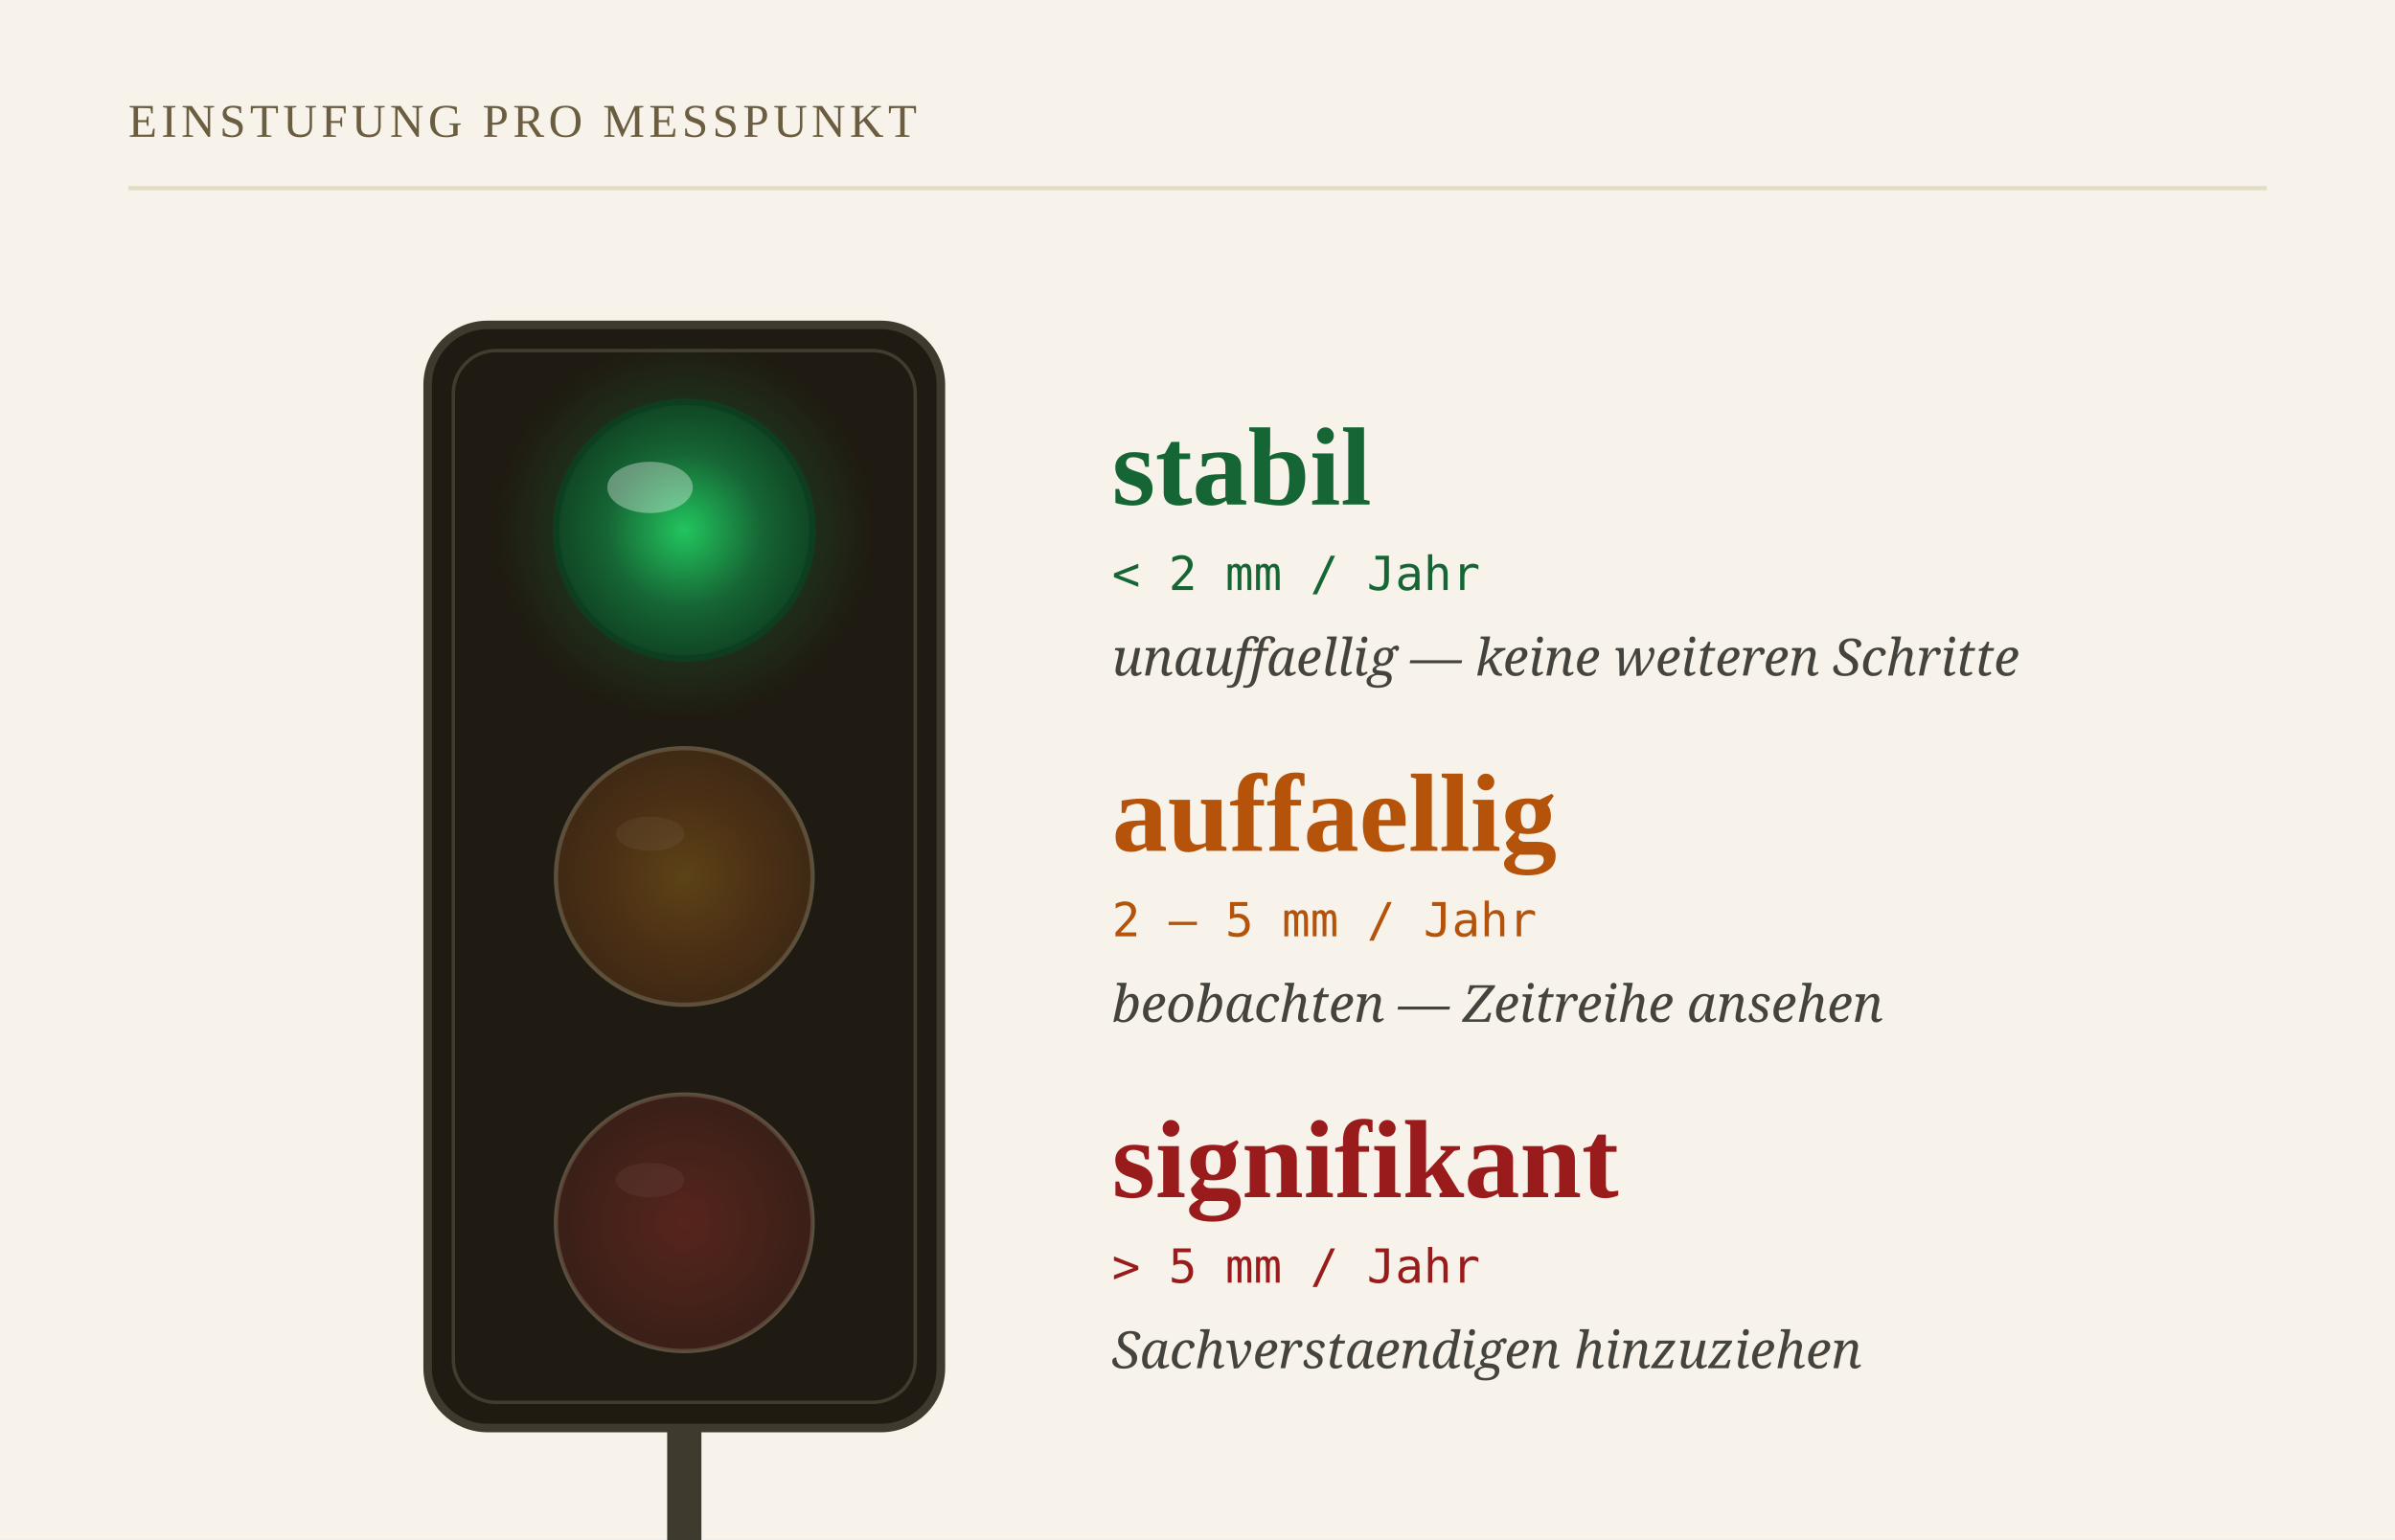
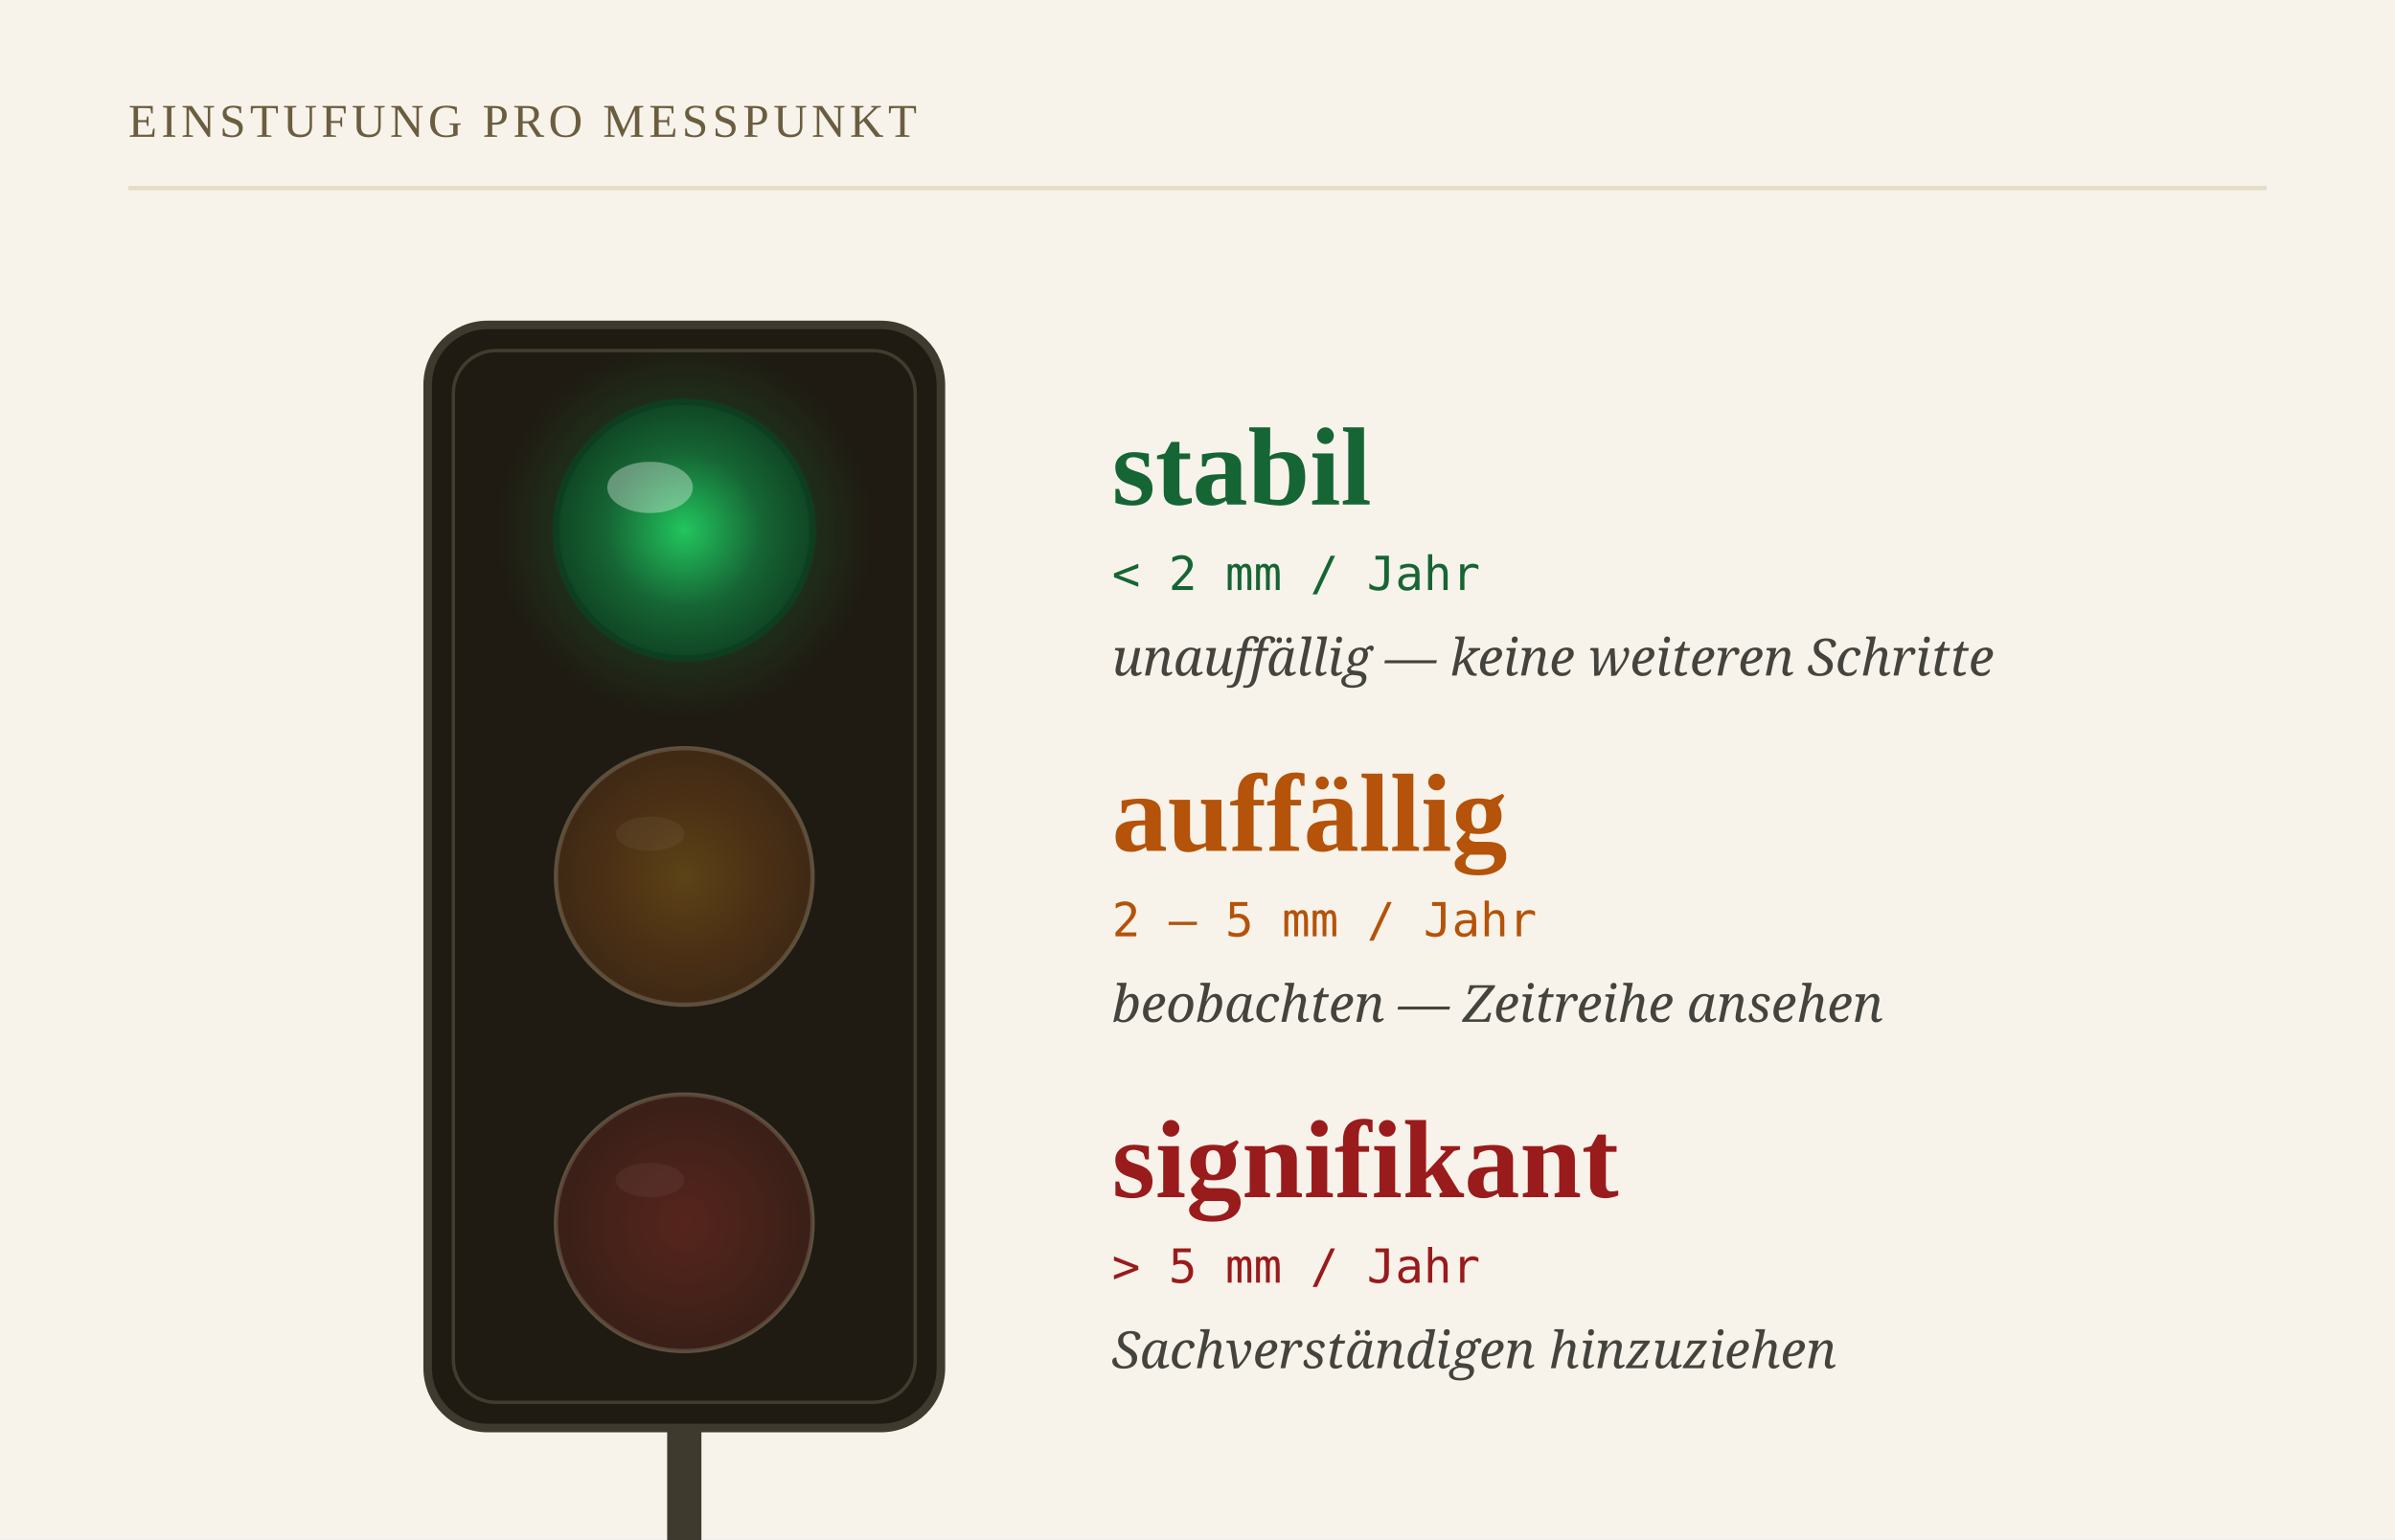
- <svg xmlns="http://www.w3.org/2000/svg" viewBox="0 0 560 360" width="560" height="360" role="img" aria-label="Verkehrsampel-Metapher: gruen unter 2, gelb zwei bis fuenf, rot ueber fuenf Millimeter pro Jahr">
+ <svg xmlns="http://www.w3.org/2000/svg" viewBox="0 0 560 360" width="560" height="360" role="img" aria-label="Verkehrsampel-Metapher: grün unter 2, gelb zwei bis fuenf, rot über fuenf Millimeter pro Jahr">
  <defs>
    <radialGradient id="cGreen" cx="50%" cy="50%" r="55%">
      <stop offset="0%" stop-color="#22C55E" />
      <stop offset="55%" stop-color="#166534" />
      <stop offset="100%" stop-color="#0E3E20" />
    </radialGradient>
    <radialGradient id="cYellow" cx="50%" cy="50%" r="55%">
      <stop offset="0%" stop-color="#F59E0B" />
      <stop offset="55%" stop-color="#B45309" />
      <stop offset="100%" stop-color="#6E3208" />
    </radialGradient>
    <radialGradient id="cRed" cx="50%" cy="50%" r="55%">
      <stop offset="0%" stop-color="#DC2626" />
      <stop offset="55%" stop-color="#991B1B" />
      <stop offset="100%" stop-color="#5A0F0F" />
    </radialGradient>
    <radialGradient id="cGreenGlow" cx="50%" cy="50%" r="50%">
      <stop offset="0%" stop-color="#22C55E" stop-opacity="0.35" />
      <stop offset="100%" stop-color="#22C55E" stop-opacity="0" />
    </radialGradient>
    <radialGradient id="cYellowGlow" cx="50%" cy="50%" r="50%">
      <stop offset="0%" stop-color="#F59E0B" stop-opacity="0.30" />
      <stop offset="100%" stop-color="#F59E0B" stop-opacity="0" />
    </radialGradient>
    <radialGradient id="cRedGlow" cx="50%" cy="50%" r="50%">
      <stop offset="0%" stop-color="#DC2626" stop-opacity="0.30" />
      <stop offset="100%" stop-color="#DC2626" stop-opacity="0" />
    </radialGradient>
  </defs>
  <rect width="560" height="360" fill="#F7F3EA" />
  <g font-family="Georgia, 'Times New Roman', serif" font-size="11" fill="#6B5D3F">
    <text x="30" y="32" letter-spacing="1">EINSTUFUNG PRO MESSPUNKT</text>
  </g>
  <line x1="30" y1="44" x2="530" y2="44" stroke="#E4DCC6" stroke-width="1" />
  <g transform="translate(100, 76)">
    <rect x="56" y="250" width="8" height="40" fill="#3F3A2E" />
    <rect x="38" y="288" width="44" height="6" rx="2" fill="#3F3A2E" />
    <rect x="0" y="0" width="120" height="258" rx="14" fill="#1F1B12" stroke="#3F3A2E" stroke-width="2" />
    <rect x="6" y="6" width="108" height="246" rx="10" fill="none" stroke="#5A5241" stroke-width="0.8" stroke-opacity="0.6" />
    <circle cx="60" cy="48" r="44" fill="url(#cGreenGlow)" />
    <circle cx="60" cy="48" r="30" fill="url(#cGreen)" stroke="#0E3E20" stroke-width="1.5" />
    <ellipse cx="52" cy="38" rx="10" ry="6" fill="#FFFFFF" fill-opacity="0.35" />
    <circle cx="60" cy="129" r="30" fill="#2A241A" stroke="#5A5241" stroke-width="1" />
    <circle cx="60" cy="129" r="30" fill="url(#cYellow)" fill-opacity="0.25" />
    <ellipse cx="52" cy="119" rx="8" ry="4" fill="#FFFFFF" fill-opacity="0.05" />
    <circle cx="60" cy="210" r="30" fill="#2A241A" stroke="#5A5241" stroke-width="1" />
    <circle cx="60" cy="210" r="30" fill="url(#cRed)" fill-opacity="0.25" />
    <ellipse cx="52" cy="200" rx="8" ry="4" fill="#FFFFFF" fill-opacity="0.05" />
  </g>
  <g transform="translate(260, 124)">
    <text x="0" y="-6" font-family="Georgia, 'Times New Roman', serif" font-size="26" font-weight="bold" fill="#166534">stabil</text>
    <text x="0" y="14" font-family="ui-monospace, SFMono-Regular, Menlo, monospace" font-size="11" fill="#166534">&lt; 2 mm / Jahr</text>
    <text x="0" y="34" font-family="Georgia, serif" font-size="12" fill="#44433E" font-style="italic">
-       unauffaellig — keine weiteren Schritte
+       unauffällig — keine weiteren Schritte
    </text>
  </g>
  <g transform="translate(260, 205)">
-     <text x="0" y="-6" font-family="Georgia, 'Times New Roman', serif" font-size="26" font-weight="bold" fill="#B45309">auffaellig</text>
+     <text x="0" y="-6" font-family="Georgia, 'Times New Roman', serif" font-size="26" font-weight="bold" fill="#B45309">auffällig</text>
    <text x="0" y="14" font-family="ui-monospace, SFMono-Regular, Menlo, monospace" font-size="11" fill="#B45309">2 – 5 mm / Jahr</text>
    <text x="0" y="34" font-family="Georgia, serif" font-size="12" fill="#44433E" font-style="italic">
      beobachten — Zeitreihe ansehen
    </text>
  </g>
  <g transform="translate(260, 286)">
    <text x="0" y="-6" font-family="Georgia, 'Times New Roman', serif" font-size="26" font-weight="bold" fill="#991B1B">signifikant</text>
    <text x="0" y="14" font-family="ui-monospace, SFMono-Regular, Menlo, monospace" font-size="11" fill="#991B1B">&gt; 5 mm / Jahr</text>
    <text x="0" y="34" font-family="Georgia, serif" font-size="12" fill="#44433E" font-style="italic">
-       Sachverstaendigen hinzuziehen
+       Sachverständigen hinzuziehen
    </text>
  </g>
</svg>
